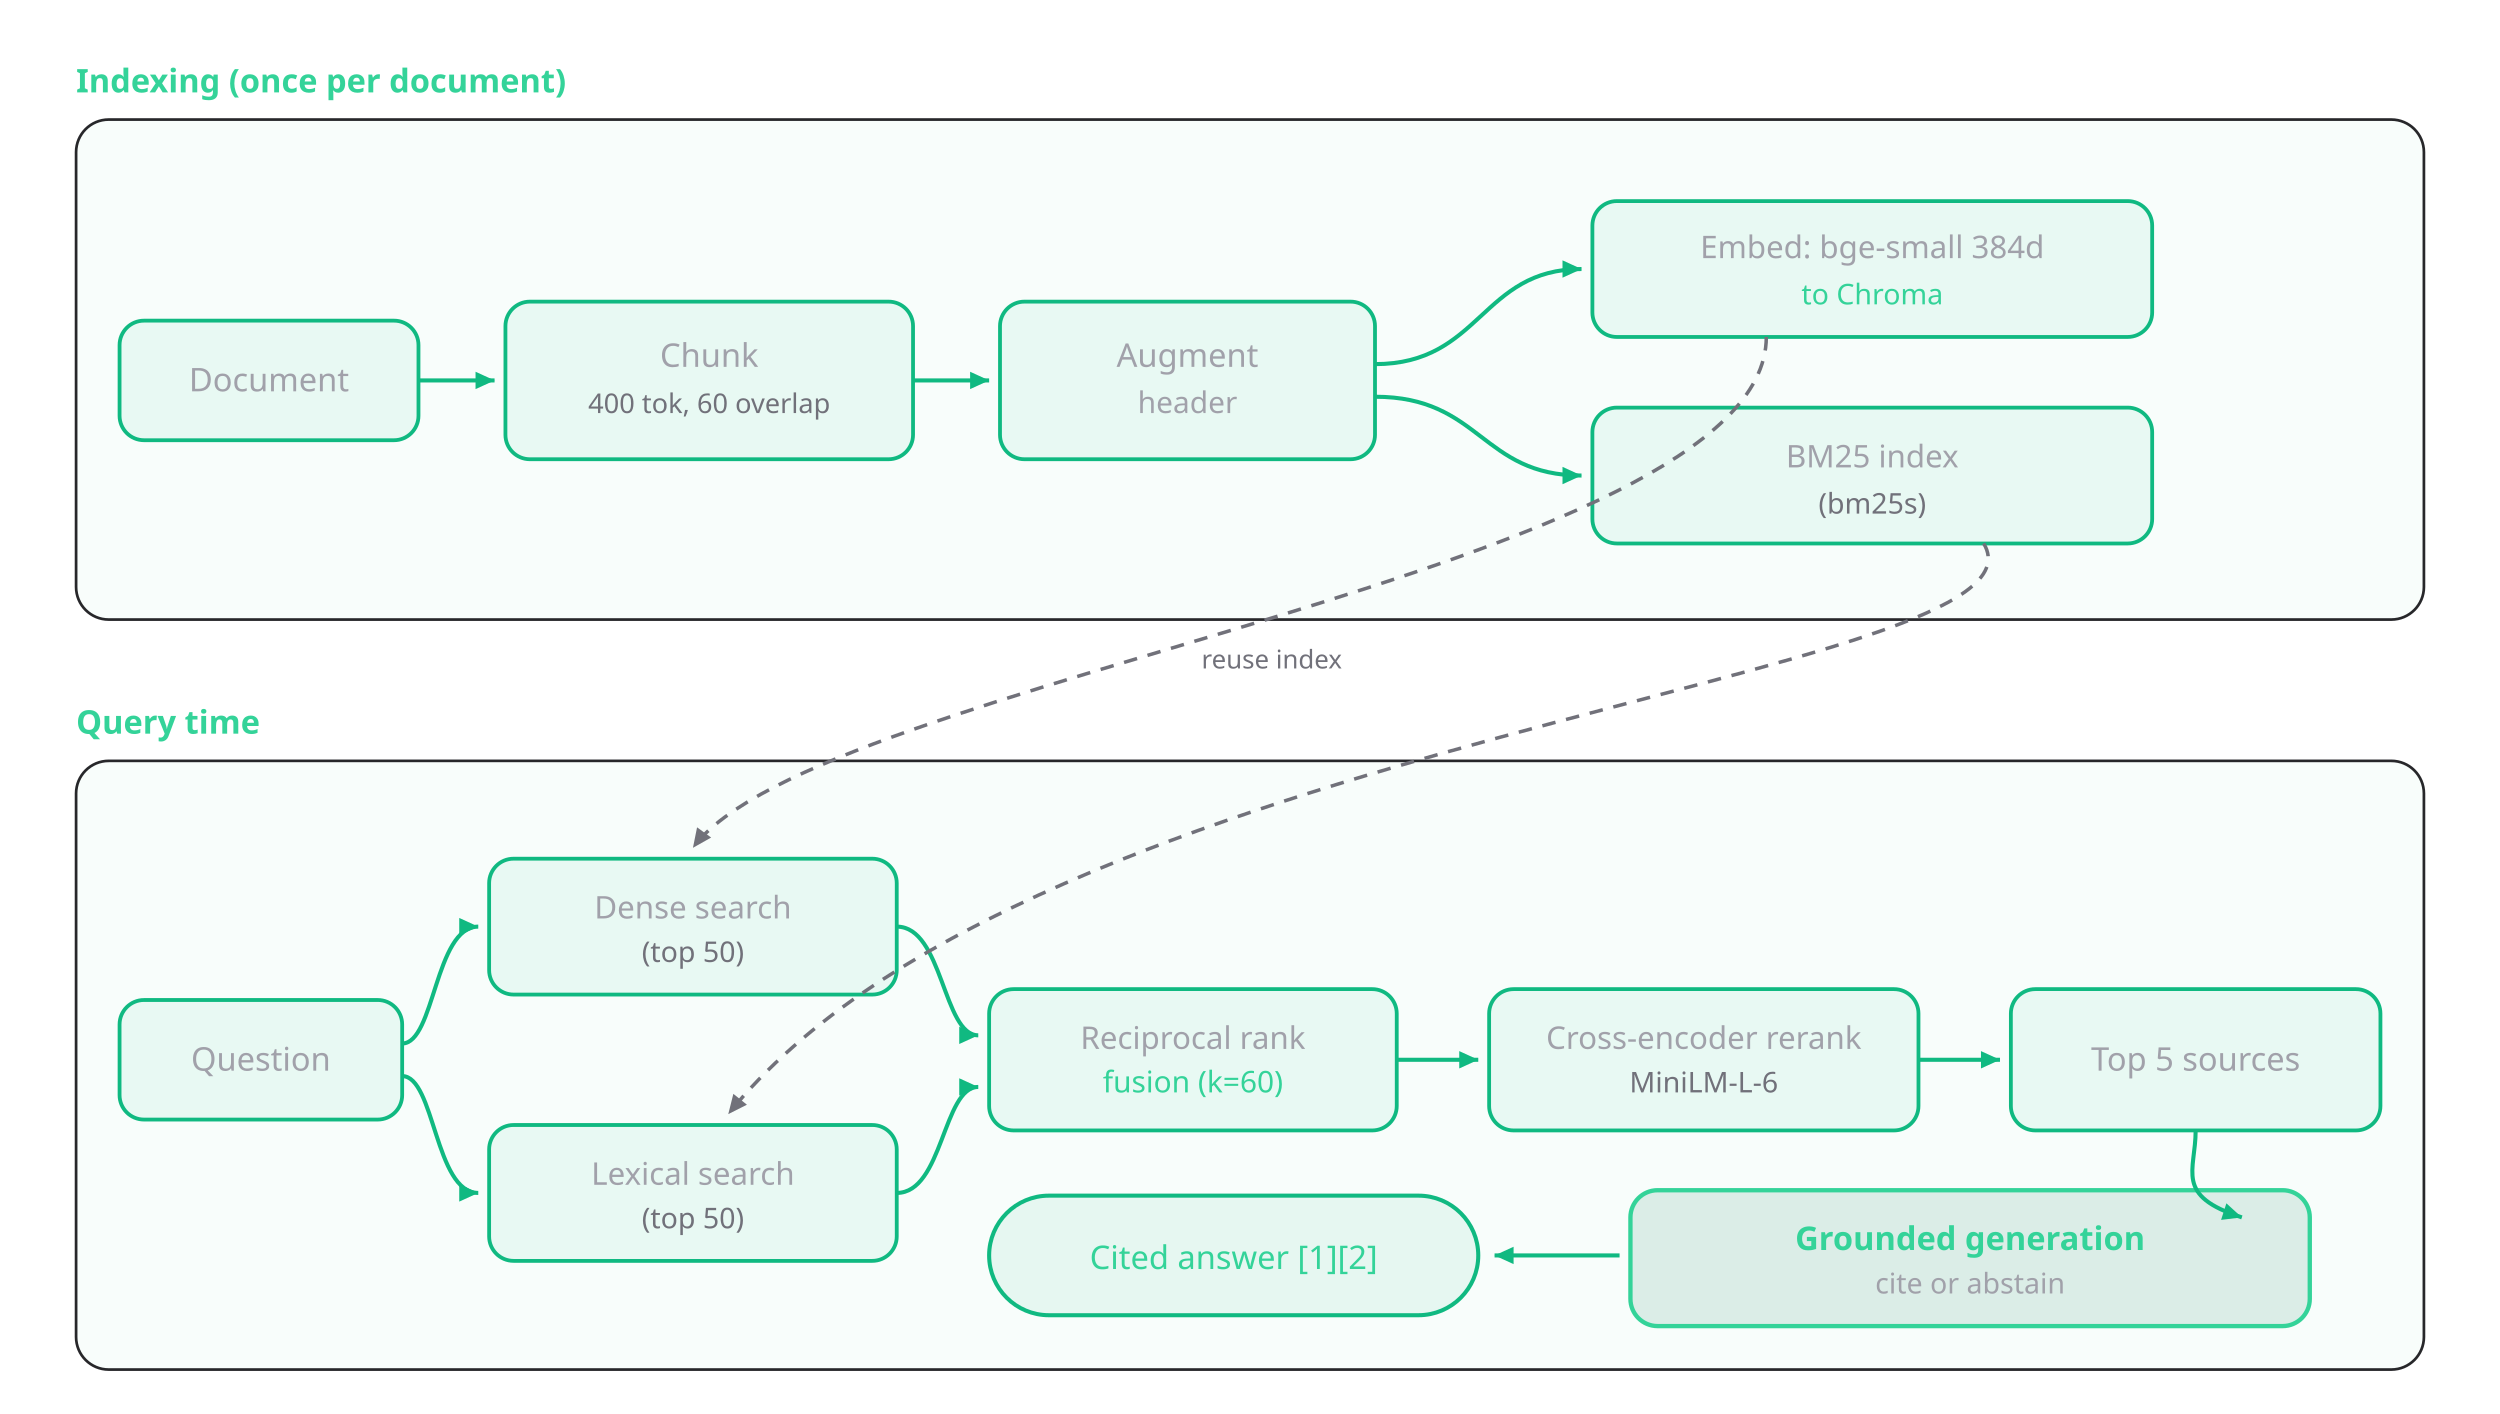
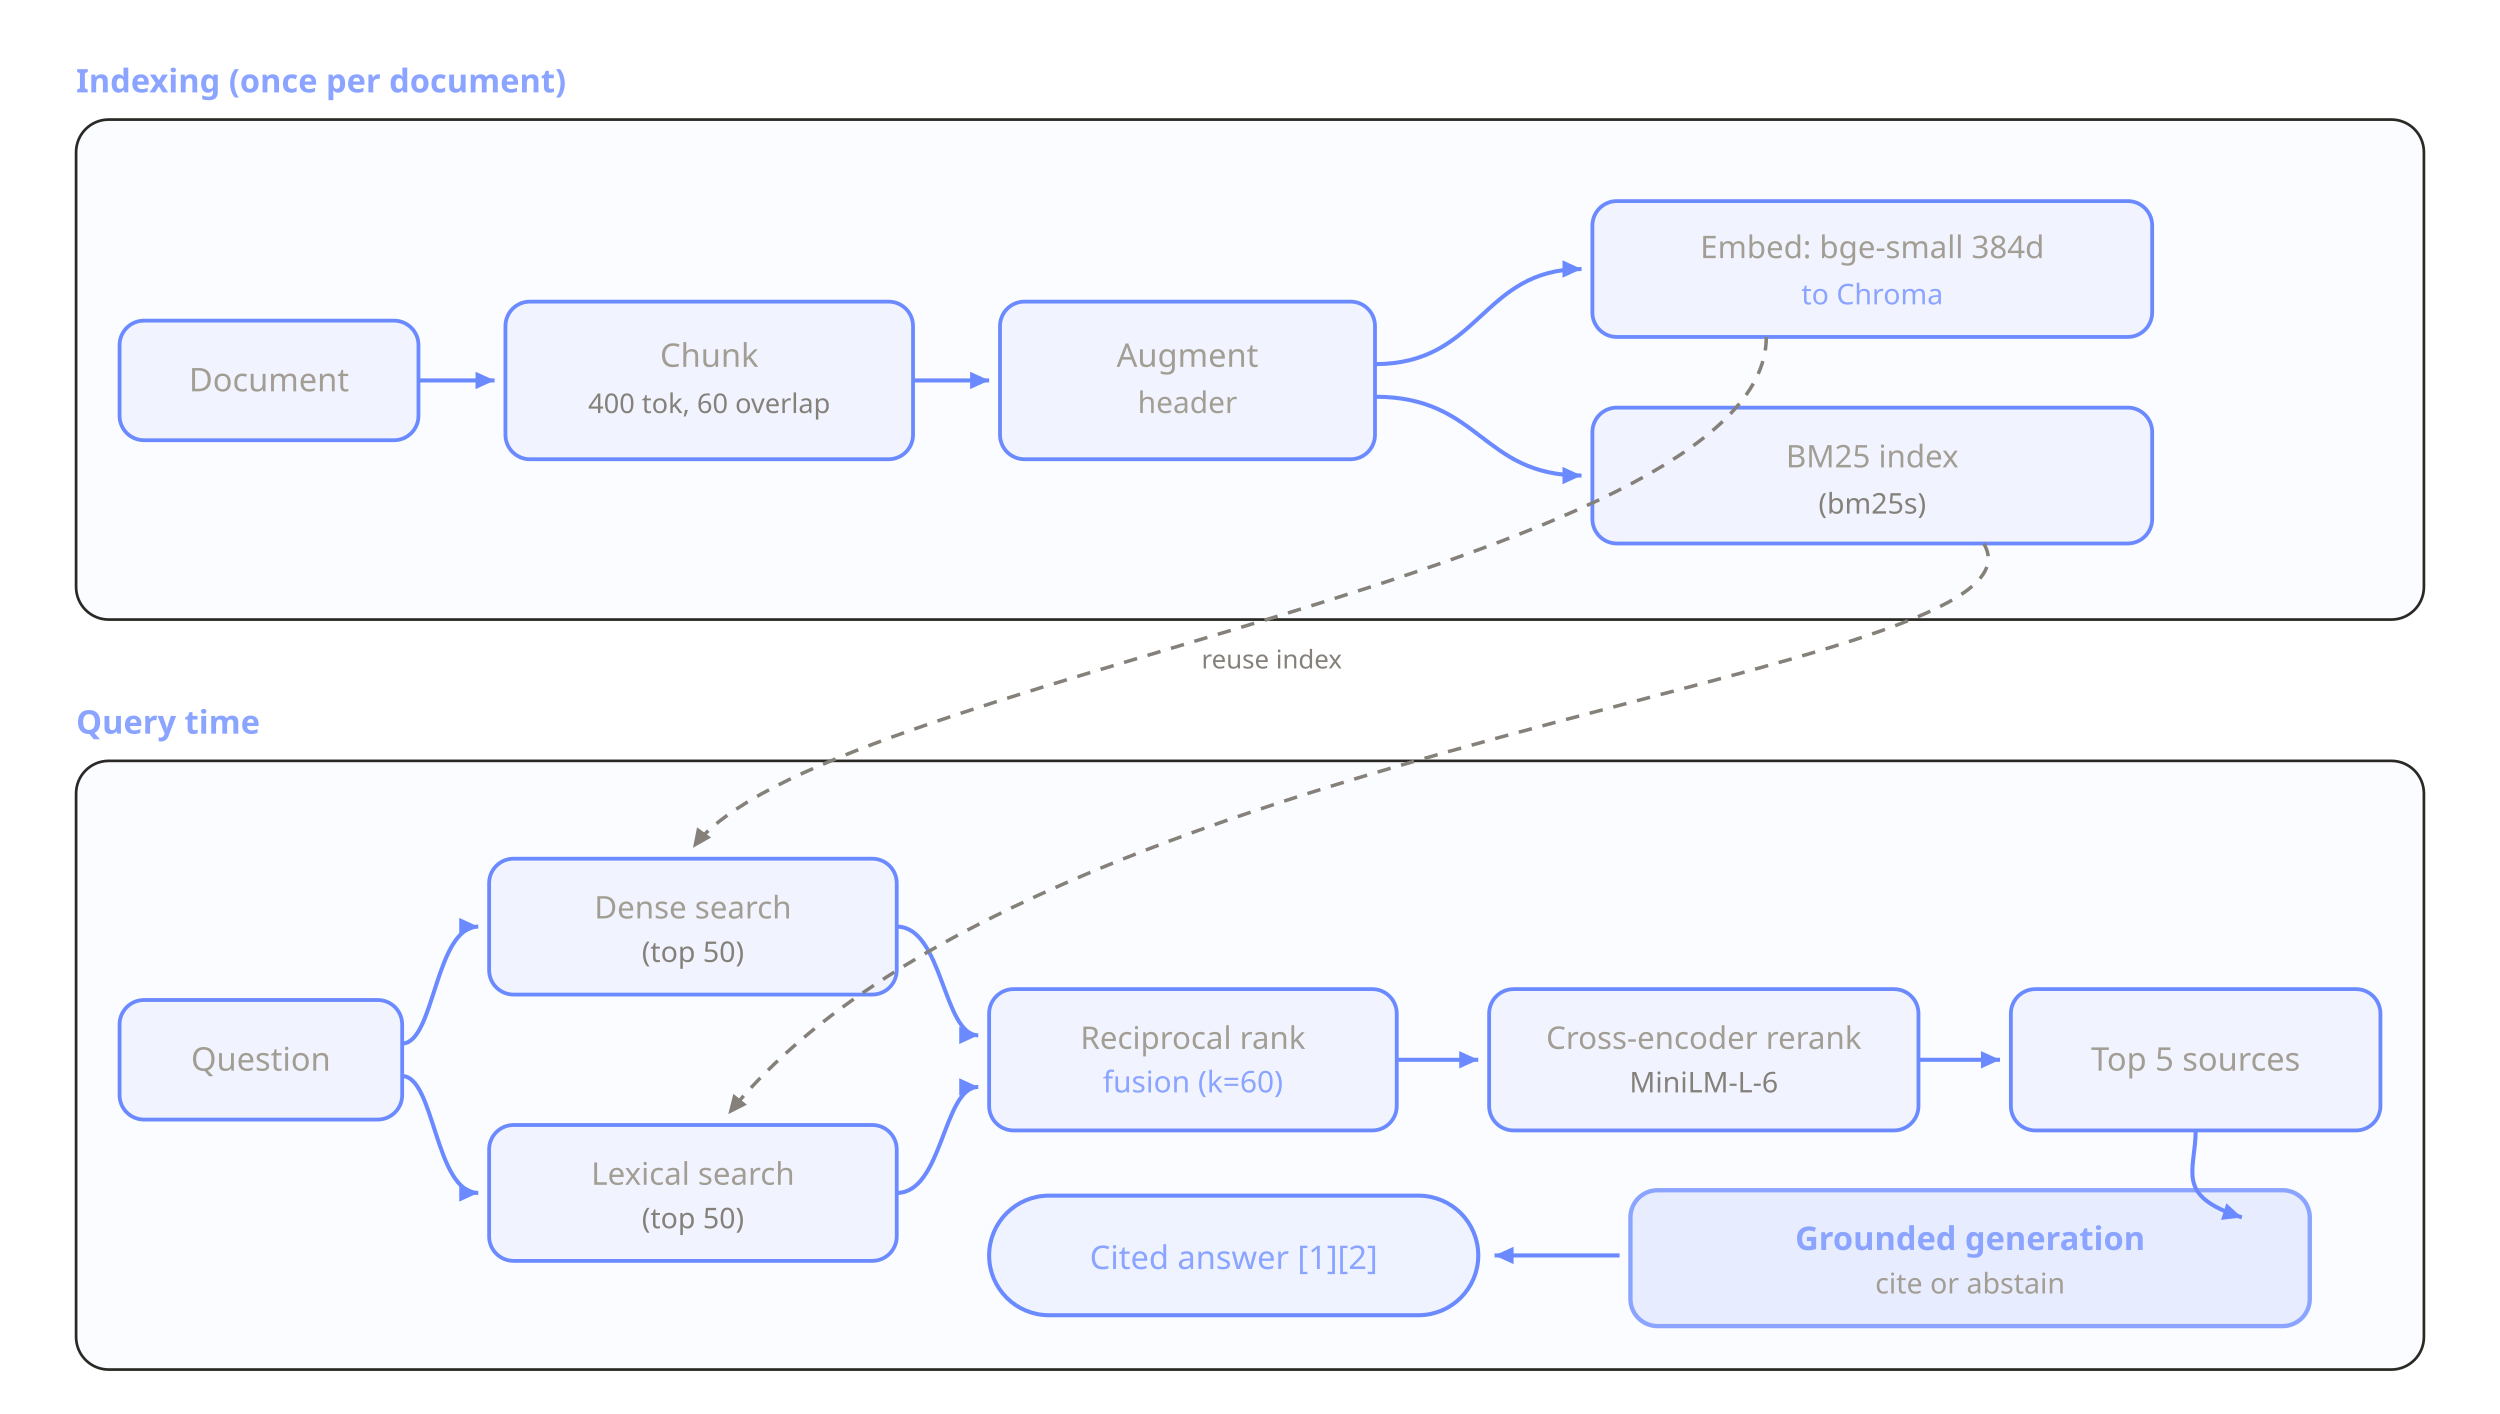
<svg xmlns="http://www.w3.org/2000/svg" viewBox="0 0 920 520" font-family="ui-sans-serif, system-ui, sans-serif">
  <defs>
    <marker id="arrow" markerWidth="9" markerHeight="9" refX="7" refY="3.2" orient="auto" markerUnits="userSpaceOnUse">
-       <path d="M0,0 L7,3.2 L0,6.4 Z" fill="#10B981" />
+       <path d="M0,0 L7,3.2 L0,6.4 Z" fill="#6B8AFF" />
    </marker>
    <marker id="arrowGray" markerWidth="9" markerHeight="9" refX="7" refY="3.2" orient="auto" markerUnits="userSpaceOnUse">
-       <path d="M0,0 L7,3.2 L0,6.4 Z" fill="#71717A" />
+       <path d="M0,0 L7,3.2 L0,6.4 Z" fill="#85817A" />
    </marker>
  </defs>
-   <text x="28" y="34" font-size="12" fill="#34D399" font-weight="600">Indexing (once per document)</text>
-   <rect x="28" y="44" width="864" height="184" rx="12" fill="#10B981" fill-opacity="0.03" stroke="#27272A" stroke-width="1" />
-   <rect x="44" y="118" width="110" height="44" rx="9" fill="#10B981" fill-opacity="0.07" stroke="#10B981" stroke-width="1.4" />
-   <text x="99" y="144" font-size="12" fill="#A1A1AA" text-anchor="middle">Document</text>
-   <rect x="186" y="111" width="150" height="58" rx="9" fill="#10B981" fill-opacity="0.07" stroke="#10B981" stroke-width="1.4" />
-   <text x="261" y="135" font-size="12" fill="#A1A1AA" text-anchor="middle">Chunk</text>
-   <text x="261" y="152" font-size="10" fill="#71717A" text-anchor="middle">400 tok, 60 overlap</text>
-   <rect x="368" y="111" width="138" height="58" rx="9" fill="#10B981" fill-opacity="0.07" stroke="#10B981" stroke-width="1.4" />
-   <text x="437" y="135" font-size="12" fill="#A1A1AA" text-anchor="middle">Augment</text>
-   <text x="437" y="152" font-size="11" fill="#A1A1AA" text-anchor="middle">header</text>
-   <rect x="586" y="74" width="206" height="50" rx="9" fill="#10B981" fill-opacity="0.07" stroke="#10B981" stroke-width="1.4" />
-   <text x="689" y="95" font-size="11.5" fill="#A1A1AA" text-anchor="middle">Embed: bge-small 384d</text>
-   <text x="689" y="112" font-size="10.5" fill="#34D399" text-anchor="middle">to Chroma</text>
-   <rect x="586" y="150" width="206" height="50" rx="9" fill="#10B981" fill-opacity="0.07" stroke="#10B981" stroke-width="1.4" />
-   <text x="689" y="172" font-size="11.5" fill="#A1A1AA" text-anchor="middle">BM25 index</text>
-   <text x="689" y="189" font-size="10.5" fill="#71717A" text-anchor="middle">(bm25s)</text>
-   <line x1="154" y1="140" x2="182" y2="140" stroke="#10B981" stroke-width="1.5" marker-end="url(#arrow)" />
-   <line x1="336" y1="140" x2="364" y2="140" stroke="#10B981" stroke-width="1.5" marker-end="url(#arrow)" />
-   <path d="M506,134 C545,134 545,99 582,99" fill="none" stroke="#10B981" stroke-width="1.5" marker-end="url(#arrow)" />
-   <path d="M506,146 C545,146 545,175 582,175" fill="none" stroke="#10B981" stroke-width="1.5" marker-end="url(#arrow)" />
-   <text x="28" y="270" font-size="12" fill="#34D399" font-weight="600">Query time</text>
-   <rect x="28" y="280" width="864" height="224" rx="12" fill="#10B981" fill-opacity="0.03" stroke="#27272A" stroke-width="1" />
-   <rect x="44" y="368" width="104" height="44" rx="9" fill="#10B981" fill-opacity="0.07" stroke="#10B981" stroke-width="1.4" />
-   <text x="96" y="394" font-size="12" fill="#A1A1AA" text-anchor="middle">Question</text>
-   <rect x="180" y="316" width="150" height="50" rx="9" fill="#10B981" fill-opacity="0.07" stroke="#10B981" stroke-width="1.4" />
-   <text x="255" y="338" font-size="11.5" fill="#A1A1AA" text-anchor="middle">Dense search</text>
-   <text x="255" y="354" font-size="10.5" fill="#71717A" text-anchor="middle">(top 50)</text>
-   <rect x="180" y="414" width="150" height="50" rx="9" fill="#10B981" fill-opacity="0.07" stroke="#10B981" stroke-width="1.4" />
-   <text x="255" y="436" font-size="11.5" fill="#A1A1AA" text-anchor="middle">Lexical search</text>
-   <text x="255" y="452" font-size="10.5" fill="#71717A" text-anchor="middle">(top 50)</text>
-   <rect x="364" y="364" width="150" height="52" rx="9" fill="#10B981" fill-opacity="0.07" stroke="#10B981" stroke-width="1.4" />
-   <text x="439" y="386" font-size="11.5" fill="#A1A1AA" text-anchor="middle">Reciprocal rank</text>
-   <text x="439" y="402" font-size="11" fill="#34D399" text-anchor="middle">fusion (k=60)</text>
-   <rect x="548" y="364" width="158" height="52" rx="9" fill="#10B981" fill-opacity="0.07" stroke="#10B981" stroke-width="1.4" />
-   <text x="627" y="386" font-size="11.5" fill="#A1A1AA" text-anchor="middle">Cross-encoder rerank</text>
-   <text x="627" y="402" font-size="10.5" fill="#71717A" text-anchor="middle">MiniLM-L-6</text>
-   <rect x="740" y="364" width="136" height="52" rx="9" fill="#10B981" fill-opacity="0.07" stroke="#10B981" stroke-width="1.4" />
-   <text x="808" y="394" font-size="12" fill="#A1A1AA" text-anchor="middle">Top 5 sources</text>
-   <rect x="600" y="438" width="250" height="50" rx="10" fill="#047857" fill-opacity="0.12" stroke="#34D399" stroke-width="1.6" />
-   <text x="725" y="460" font-size="12" fill="#34D399" text-anchor="middle" font-weight="600">Grounded generation</text>
-   <text x="725" y="476" font-size="10.5" fill="#A1A1AA" text-anchor="middle">cite or abstain</text>
-   <rect x="364" y="440" width="180" height="44" rx="22" fill="#10B981" fill-opacity="0.08" stroke="#10B981" stroke-width="1.5" />
-   <text x="454" y="467" font-size="12" fill="#34D399" text-anchor="middle">Cited answer [1][2]</text>
-   <path d="M148,384 C160,384 160,341 176,341" fill="none" stroke="#10B981" stroke-width="1.5" marker-end="url(#arrow)" />
-   <path d="M148,396 C160,396 160,439 176,439" fill="none" stroke="#10B981" stroke-width="1.5" marker-end="url(#arrow)" />
-   <path d="M330,341 C347,341 347,381 360,381" fill="none" stroke="#10B981" stroke-width="1.5" marker-end="url(#arrow)" />
-   <path d="M330,439 C347,439 347,400 360,400" fill="none" stroke="#10B981" stroke-width="1.5" marker-end="url(#arrow)" />
-   <line x1="514" y1="390" x2="544" y2="390" stroke="#10B981" stroke-width="1.5" marker-end="url(#arrow)" />
-   <line x1="706" y1="390" x2="736" y2="390" stroke="#10B981" stroke-width="1.5" marker-end="url(#arrow)" />
-   <path d="M808,416 C808,431 800,440 825,448" fill="none" stroke="#10B981" stroke-width="1.5" marker-end="url(#arrow)" />
-   <line x1="596" y1="462" x2="550" y2="462" stroke="#10B981" stroke-width="1.5" marker-end="url(#arrow)" />
-   <path d="M650,124 C650,210 300,250 255,312" fill="none" stroke="#71717A" stroke-width="1.3" stroke-dasharray="5 4" marker-end="url(#arrowGray)" />
-   <path d="M730,200 C760,250 380,270 268,410" fill="none" stroke="#71717A" stroke-width="1.3" stroke-dasharray="5 4" marker-end="url(#arrowGray)" />
-   <text x="468" y="246" font-size="9.5" fill="#71717A" text-anchor="middle">reuse index</text>
+   <text x="28" y="34" font-size="12" fill="#8AA4FF" font-weight="600">Indexing (once per document)</text>
+   <rect x="28" y="44" width="864" height="184" rx="12" fill="#6B8AFF" fill-opacity="0.03" stroke="#2A2925" stroke-width="1" />
+   <rect x="44" y="118" width="110" height="44" rx="9" fill="#6B8AFF" fill-opacity="0.07" stroke="#6B8AFF" stroke-width="1.4" />
+   <text x="99" y="144" font-size="12" fill="#A29E94" text-anchor="middle">Document</text>
+   <rect x="186" y="111" width="150" height="58" rx="9" fill="#6B8AFF" fill-opacity="0.07" stroke="#6B8AFF" stroke-width="1.4" />
+   <text x="261" y="135" font-size="12" fill="#A29E94" text-anchor="middle">Chunk</text>
+   <text x="261" y="152" font-size="10" fill="#85817A" text-anchor="middle">400 tok, 60 overlap</text>
+   <rect x="368" y="111" width="138" height="58" rx="9" fill="#6B8AFF" fill-opacity="0.07" stroke="#6B8AFF" stroke-width="1.4" />
+   <text x="437" y="135" font-size="12" fill="#A29E94" text-anchor="middle">Augment</text>
+   <text x="437" y="152" font-size="11" fill="#A29E94" text-anchor="middle">header</text>
+   <rect x="586" y="74" width="206" height="50" rx="9" fill="#6B8AFF" fill-opacity="0.07" stroke="#6B8AFF" stroke-width="1.4" />
+   <text x="689" y="95" font-size="11.5" fill="#A29E94" text-anchor="middle">Embed: bge-small 384d</text>
+   <text x="689" y="112" font-size="10.5" fill="#8AA4FF" text-anchor="middle">to Chroma</text>
+   <rect x="586" y="150" width="206" height="50" rx="9" fill="#6B8AFF" fill-opacity="0.07" stroke="#6B8AFF" stroke-width="1.4" />
+   <text x="689" y="172" font-size="11.5" fill="#A29E94" text-anchor="middle">BM25 index</text>
+   <text x="689" y="189" font-size="10.5" fill="#85817A" text-anchor="middle">(bm25s)</text>
+   <line x1="154" y1="140" x2="182" y2="140" stroke="#6B8AFF" stroke-width="1.5" marker-end="url(#arrow)" />
+   <line x1="336" y1="140" x2="364" y2="140" stroke="#6B8AFF" stroke-width="1.5" marker-end="url(#arrow)" />
+   <path d="M506,134 C545,134 545,99 582,99" fill="none" stroke="#6B8AFF" stroke-width="1.5" marker-end="url(#arrow)" />
+   <path d="M506,146 C545,146 545,175 582,175" fill="none" stroke="#6B8AFF" stroke-width="1.5" marker-end="url(#arrow)" />
+   <text x="28" y="270" font-size="12" fill="#8AA4FF" font-weight="600">Query time</text>
+   <rect x="28" y="280" width="864" height="224" rx="12" fill="#6B8AFF" fill-opacity="0.03" stroke="#2A2925" stroke-width="1" />
+   <rect x="44" y="368" width="104" height="44" rx="9" fill="#6B8AFF" fill-opacity="0.07" stroke="#6B8AFF" stroke-width="1.4" />
+   <text x="96" y="394" font-size="12" fill="#A29E94" text-anchor="middle">Question</text>
+   <rect x="180" y="316" width="150" height="50" rx="9" fill="#6B8AFF" fill-opacity="0.07" stroke="#6B8AFF" stroke-width="1.4" />
+   <text x="255" y="338" font-size="11.5" fill="#A29E94" text-anchor="middle">Dense search</text>
+   <text x="255" y="354" font-size="10.5" fill="#85817A" text-anchor="middle">(top 50)</text>
+   <rect x="180" y="414" width="150" height="50" rx="9" fill="#6B8AFF" fill-opacity="0.07" stroke="#6B8AFF" stroke-width="1.4" />
+   <text x="255" y="436" font-size="11.5" fill="#A29E94" text-anchor="middle">Lexical search</text>
+   <text x="255" y="452" font-size="10.5" fill="#85817A" text-anchor="middle">(top 50)</text>
+   <rect x="364" y="364" width="150" height="52" rx="9" fill="#6B8AFF" fill-opacity="0.07" stroke="#6B8AFF" stroke-width="1.4" />
+   <text x="439" y="386" font-size="11.5" fill="#A29E94" text-anchor="middle">Reciprocal rank</text>
+   <text x="439" y="402" font-size="11" fill="#8AA4FF" text-anchor="middle">fusion (k=60)</text>
+   <rect x="548" y="364" width="158" height="52" rx="9" fill="#6B8AFF" fill-opacity="0.07" stroke="#6B8AFF" stroke-width="1.4" />
+   <text x="627" y="386" font-size="11.5" fill="#A29E94" text-anchor="middle">Cross-encoder rerank</text>
+   <text x="627" y="402" font-size="10.5" fill="#85817A" text-anchor="middle">MiniLM-L-6</text>
+   <rect x="740" y="364" width="136" height="52" rx="9" fill="#6B8AFF" fill-opacity="0.07" stroke="#6B8AFF" stroke-width="1.4" />
+   <text x="808" y="394" font-size="12" fill="#A29E94" text-anchor="middle">Top 5 sources</text>
+   <rect x="600" y="438" width="250" height="50" rx="10" fill="#5C7CFF" fill-opacity="0.12" stroke="#8AA4FF" stroke-width="1.6" />
+   <text x="725" y="460" font-size="12" fill="#8AA4FF" text-anchor="middle" font-weight="600">Grounded generation</text>
+   <text x="725" y="476" font-size="10.5" fill="#A29E94" text-anchor="middle">cite or abstain</text>
+   <rect x="364" y="440" width="180" height="44" rx="22" fill="#6B8AFF" fill-opacity="0.08" stroke="#6B8AFF" stroke-width="1.5" />
+   <text x="454" y="467" font-size="12" fill="#8AA4FF" text-anchor="middle">Cited answer [1][2]</text>
+   <path d="M148,384 C160,384 160,341 176,341" fill="none" stroke="#6B8AFF" stroke-width="1.5" marker-end="url(#arrow)" />
+   <path d="M148,396 C160,396 160,439 176,439" fill="none" stroke="#6B8AFF" stroke-width="1.5" marker-end="url(#arrow)" />
+   <path d="M330,341 C347,341 347,381 360,381" fill="none" stroke="#6B8AFF" stroke-width="1.5" marker-end="url(#arrow)" />
+   <path d="M330,439 C347,439 347,400 360,400" fill="none" stroke="#6B8AFF" stroke-width="1.5" marker-end="url(#arrow)" />
+   <line x1="514" y1="390" x2="544" y2="390" stroke="#6B8AFF" stroke-width="1.5" marker-end="url(#arrow)" />
+   <line x1="706" y1="390" x2="736" y2="390" stroke="#6B8AFF" stroke-width="1.5" marker-end="url(#arrow)" />
+   <path d="M808,416 C808,431 800,440 825,448" fill="none" stroke="#6B8AFF" stroke-width="1.5" marker-end="url(#arrow)" />
+   <line x1="596" y1="462" x2="550" y2="462" stroke="#6B8AFF" stroke-width="1.5" marker-end="url(#arrow)" />
+   <path d="M650,124 C650,210 300,250 255,312" fill="none" stroke="#85817A" stroke-width="1.3" stroke-dasharray="5 4" marker-end="url(#arrowGray)" />
+   <path d="M730,200 C760,250 380,270 268,410" fill="none" stroke="#85817A" stroke-width="1.3" stroke-dasharray="5 4" marker-end="url(#arrowGray)" />
+   <text x="468" y="246" font-size="9.5" fill="#85817A" text-anchor="middle">reuse index</text>
</svg>
